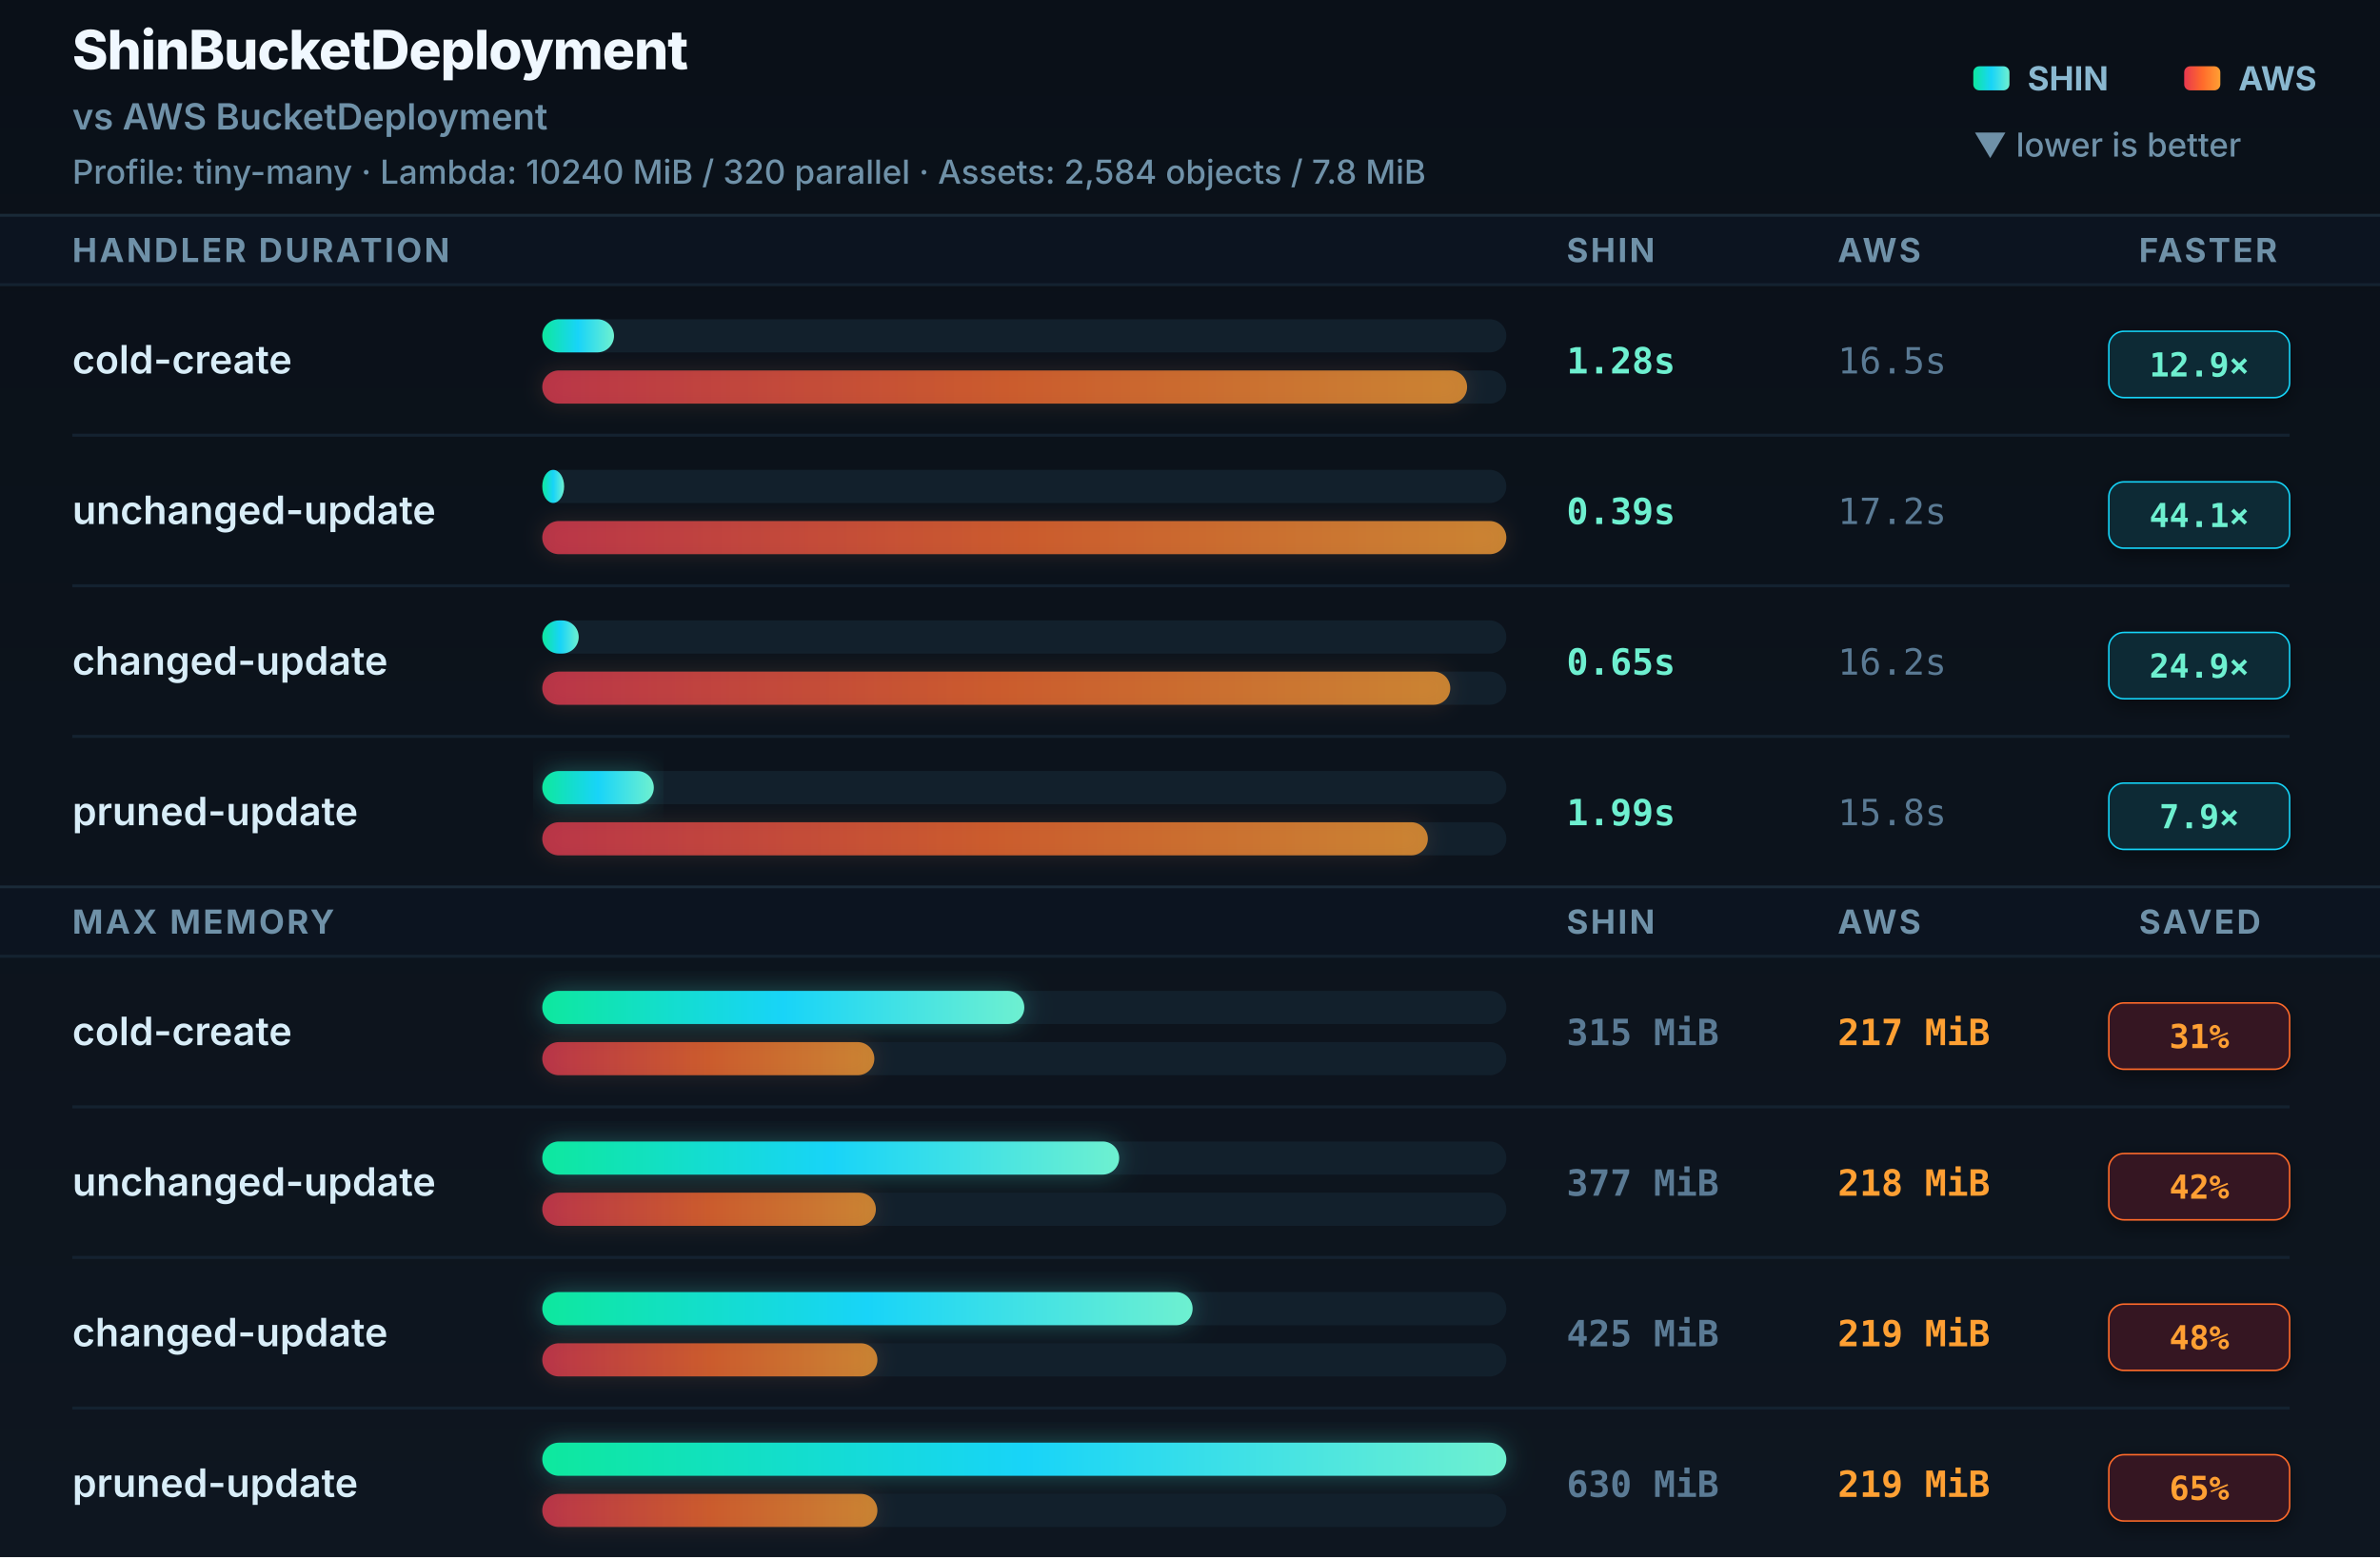
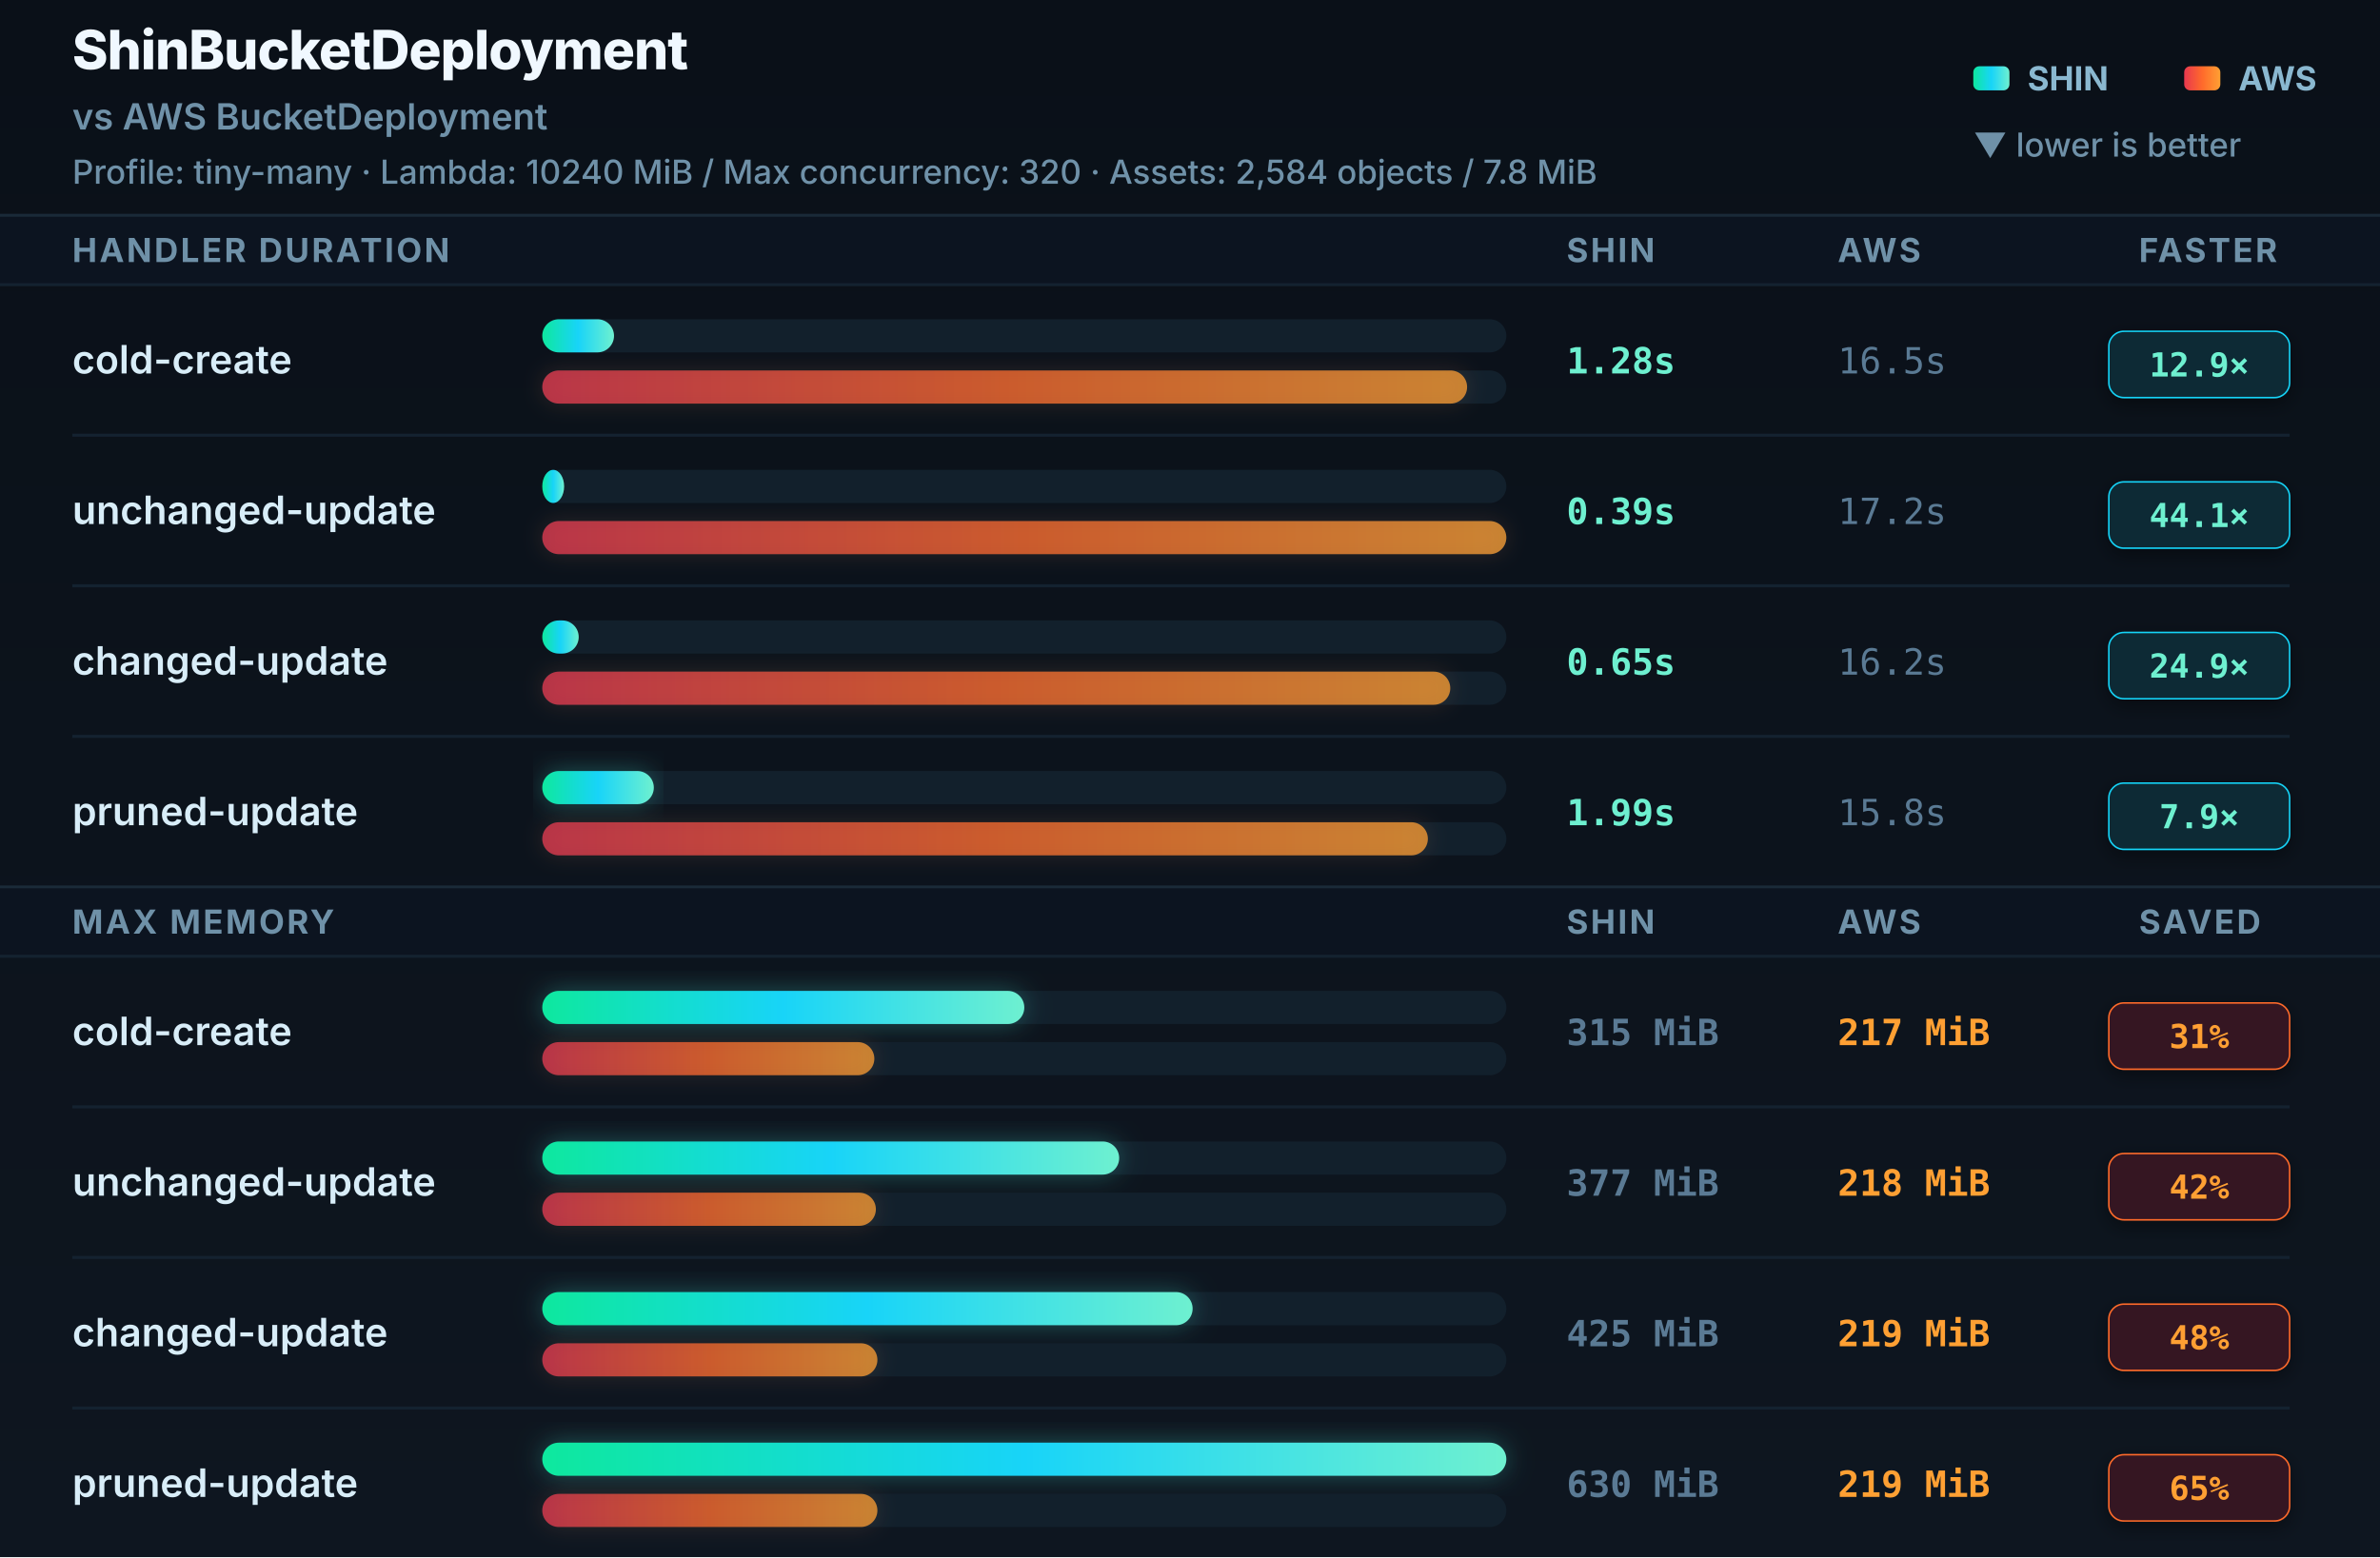
<svg xmlns="http://www.w3.org/2000/svg" width="790" height="517" viewBox="0 0 790 517" role="img" aria-labelledby="title desc">
  <defs>
    <linearGradient id="shin" x1="0" y1="0" x2="1" y2="0">
      <stop offset="0" stop-color="#0ee89e" />
      <stop offset="0.5" stop-color="#18d4f8" />
      <stop offset="1" stop-color="#6ef0d0" />
    </linearGradient>
    <linearGradient id="aws" x1="0" y1="0" x2="1" y2="0">
      <stop offset="0" stop-color="#e8384f" />
      <stop offset="0.5" stop-color="#ff6a2b" />
      <stop offset="1" stop-color="#ffa033" />
    </linearGradient>
    <linearGradient id="bgGrad" x1="0" y1="0" x2="0" y2="1">
      <stop offset="0" stop-color="#0a1018" />
      <stop offset="1" stop-color="#0e1620" />
    </linearGradient>
    <filter id="gS" x="-8%" y="-60%" width="116%" height="220%">
      <feGaussianBlur in="SourceGraphic" stdDeviation="4" />
      <feColorMatrix type="matrix" values="0 0 0 0 0.06 0 0 0 0 0.85 0 0 0 0 0.7 0 0 0 0.6 0" />
    </filter>
    <filter id="gA" x="-8%" y="-60%" width="116%" height="220%">
      <feGaussianBlur in="SourceGraphic" stdDeviation="3.5" />
      <feColorMatrix type="matrix" values="0 0 0 0 0.95 0 0 0 0 0.35 0 0 0 0 0.15 0 0 0 0.4 0" />
    </filter>
    <filter id="badgeShadow" x="-20%" y="-30%" width="140%" height="160%">
      <feDropShadow dx="0" dy="2" stdDeviation="3" flood-color="#000" flood-opacity="0.4" />
    </filter>
  </defs>
  <rect width="790" height="517" fill="url(#bgGrad)" />
  <text x="24" y="23" font-family="Inter, -apple-system, sans-serif" font-size="18" font-weight="800" fill="#f0f8ff" letter-spacing="-0.3">ShinBucketDeployment</text>
  <text x="24" y="43" font-family="Inter, -apple-system, sans-serif" font-size="12" font-weight="600" fill="#6f91a8">vs AWS BucketDeployment</text>
-   <text x="24" y="61" font-family="Inter, -apple-system, sans-serif" font-size="11" font-weight="500" fill="#6f91a8">Profile: tiny-many · Lambda: 10240 MiB / 320 parallel · Assets: 2,584 objects / 7.8 MiB</text>
+   <text x="24" y="61" font-family="Inter, -apple-system, sans-serif" font-size="11" font-weight="500" fill="#6f91a8">Profile: tiny-many · Lambda: 10240 MiB / Max concurrency: 320 · Assets: 2,584 objects / 7.8 MiB</text>
  <rect x="655" y="22" width="12" height="8" rx="2" fill="url(#shin)" />
  <text x="673" y="30" font-family="Inter, -apple-system, sans-serif" font-size="11" font-weight="700" fill="#8ab8d0">SHIN</text>
  <rect x="725" y="22" width="12" height="8" rx="2" fill="url(#aws)" />
  <text x="743" y="30" font-family="Inter, -apple-system, sans-serif" font-size="11" font-weight="700" fill="#8ab8d0">AWS</text>
  <text x="655" y="52" font-family="Inter, -apple-system, sans-serif" font-size="11" font-weight="500" fill="#6f91a8">▼ lower is better</text>
  <rect x="0" y="71" width="790" height="1" fill="#1a2a38" />
  <rect y="72" width="790" height="22" fill="#0c1420" />
  <text x="24" y="87" font-family="Inter, -apple-system, sans-serif" font-size="11" font-weight="700" fill="#6f91a8" letter-spacing="0.8">HANDLER DURATION</text>
  <text x="520" y="87" font-family="Inter, -apple-system, sans-serif" font-size="11" font-weight="700" fill="#6f91a8" letter-spacing="0.8">SHIN</text>
  <text x="610" y="87" font-family="Inter, -apple-system, sans-serif" font-size="11" font-weight="700" fill="#6f91a8" letter-spacing="0.8">AWS</text>
  <text x="710" y="87" font-family="Inter, -apple-system, sans-serif" font-size="11" font-weight="700" fill="#6f91a8" letter-spacing="0.8">FASTER</text>
  <rect x="0" y="94" width="790" height="1" fill="#142230" />
  <text x="24" y="124" font-family="Inter, -apple-system, sans-serif" font-size="13" font-weight="600" fill="#d8edf8">cold-create</text>
  <rect x="180" y="106" width="320" height="11" rx="5.5" fill="#12202c" />
  <rect x="180" y="106" width="23.814" height="11" rx="5.5" fill="url(#shin)" />
  <rect x="180" y="123" width="320" height="11" rx="5.5" fill="#12202c" />
  <rect x="180" y="123" width="306.977" height="11" rx="5.5" fill="url(#aws)" filter="url(#gA)" opacity="0.35" />
  <rect x="180" y="123" width="306.977" height="11" rx="5.5" fill="url(#aws)" opacity="0.75" />
  <text x="520" y="124" font-family="JetBrains Mono, monospace" font-size="12" font-weight="700" fill="#6ef0d0">1.28s</text>
  <text x="610" y="124" font-family="JetBrains Mono, monospace" font-size="12" font-weight="400" fill="#5a7a94">16.5s</text>
  <rect x="700" y="110" width="60" height="22" rx="5" fill="#082b35" stroke="#18d4f8" stroke-width="0.5" filter="url(#badgeShadow)" />
  <text x="730" y="125" text-anchor="middle" font-family="JetBrains Mono, monospace" font-size="11" font-weight="800" fill="#6ef0d0">12.9×</text>
  <rect x="24" y="144" width="736" height="1" fill="#142230" />
  <text x="24" y="174" font-family="Inter, -apple-system, sans-serif" font-size="13" font-weight="600" fill="#d8edf8">unchanged-update</text>
  <rect x="180" y="156" width="320" height="11" rx="5.5" fill="#12202c" />
  <rect x="180" y="156" width="7.256" height="11" rx="5.5" fill="url(#shin)" />
  <rect x="180" y="173" width="320" height="11" rx="5.5" fill="#12202c" />
  <rect x="180" y="173" width="320" height="11" rx="5.5" fill="url(#aws)" filter="url(#gA)" opacity="0.35" />
  <rect x="180" y="173" width="320" height="11" rx="5.5" fill="url(#aws)" opacity="0.75" />
  <text x="520" y="174" font-family="JetBrains Mono, monospace" font-size="12" font-weight="700" fill="#6ef0d0">0.39s</text>
  <text x="610" y="174" font-family="JetBrains Mono, monospace" font-size="12" font-weight="400" fill="#5a7a94">17.2s</text>
  <rect x="700" y="160" width="60" height="22" rx="5" fill="#082b35" stroke="#18d4f8" stroke-width="0.5" filter="url(#badgeShadow)" />
  <text x="730" y="175" text-anchor="middle" font-family="JetBrains Mono, monospace" font-size="11" font-weight="800" fill="#6ef0d0">44.1×</text>
  <rect x="24" y="194" width="736" height="1" fill="#142230" />
  <text x="24" y="224" font-family="Inter, -apple-system, sans-serif" font-size="13" font-weight="600" fill="#d8edf8">changed-update</text>
  <rect x="180" y="206" width="320" height="11" rx="5.5" fill="#12202c" />
  <rect x="180" y="206" width="12.093" height="11" rx="5.5" fill="url(#shin)" />
  <rect x="180" y="223" width="320" height="11" rx="5.5" fill="#12202c" />
  <rect x="180" y="223" width="301.395" height="11" rx="5.5" fill="url(#aws)" filter="url(#gA)" opacity="0.35" />
  <rect x="180" y="223" width="301.395" height="11" rx="5.5" fill="url(#aws)" opacity="0.75" />
  <text x="520" y="224" font-family="JetBrains Mono, monospace" font-size="12" font-weight="700" fill="#6ef0d0">0.65s</text>
  <text x="610" y="224" font-family="JetBrains Mono, monospace" font-size="12" font-weight="400" fill="#5a7a94">16.2s</text>
  <rect x="700" y="210" width="60" height="22" rx="5" fill="#082b35" stroke="#18d4f8" stroke-width="0.5" filter="url(#badgeShadow)" />
  <text x="730" y="225" text-anchor="middle" font-family="JetBrains Mono, monospace" font-size="11" font-weight="800" fill="#6ef0d0">24.9×</text>
  <rect x="24" y="244" width="736" height="1" fill="#142230" />
  <text x="24" y="274" font-family="Inter, -apple-system, sans-serif" font-size="13" font-weight="600" fill="#d8edf8">pruned-update</text>
  <rect x="180" y="256" width="320" height="11" rx="5.5" fill="#12202c" />
  <rect x="180" y="256" width="37.023" height="11" rx="5.5" fill="url(#shin)" filter="url(#gS)" opacity="0.5" />
  <rect x="180" y="256" width="37.023" height="11" rx="5.5" fill="url(#shin)" />
  <rect x="180" y="273" width="320" height="11" rx="5.5" fill="#12202c" />
  <rect x="180" y="273" width="293.953" height="11" rx="5.5" fill="url(#aws)" filter="url(#gA)" opacity="0.35" />
  <rect x="180" y="273" width="293.953" height="11" rx="5.5" fill="url(#aws)" opacity="0.75" />
  <text x="520" y="274" font-family="JetBrains Mono, monospace" font-size="12" font-weight="700" fill="#6ef0d0">1.99s</text>
  <text x="610" y="274" font-family="JetBrains Mono, monospace" font-size="12" font-weight="400" fill="#5a7a94">15.8s</text>
  <rect x="700" y="260" width="60" height="22" rx="5" fill="#082b35" stroke="#18d4f8" stroke-width="0.5" filter="url(#badgeShadow)" />
  <text x="730" y="275" text-anchor="middle" font-family="JetBrains Mono, monospace" font-size="11" font-weight="800" fill="#6ef0d0">7.9×</text>
  <rect x="0" y="294" width="790" height="1" fill="#1a2a38" />
  <rect y="295" width="790" height="22" fill="#0c1420" />
  <text x="24" y="310" font-family="Inter, -apple-system, sans-serif" font-size="11" font-weight="700" fill="#6f91a8" letter-spacing="0.8">MAX MEMORY</text>
  <text x="520" y="310" font-family="Inter, -apple-system, sans-serif" font-size="11" font-weight="700" fill="#6f91a8" letter-spacing="0.8">SHIN</text>
  <text x="610" y="310" font-family="Inter, -apple-system, sans-serif" font-size="11" font-weight="700" fill="#6f91a8" letter-spacing="0.8">AWS</text>
  <text x="710" y="310" font-family="Inter, -apple-system, sans-serif" font-size="11" font-weight="700" fill="#6f91a8" letter-spacing="0.8">SAVED</text>
  <rect x="0" y="317" width="790" height="1" fill="#142230" />
  <text x="24" y="347" font-family="Inter, -apple-system, sans-serif" font-size="13" font-weight="600" fill="#d8edf8">cold-create</text>
  <rect x="180" y="329" width="320" height="11" rx="5.5" fill="#12202c" />
  <rect x="180" y="329" width="160" height="11" rx="5.5" fill="url(#shin)" filter="url(#gS)" opacity="0.5" />
  <rect x="180" y="329" width="160" height="11" rx="5.5" fill="url(#shin)" />
  <rect x="180" y="346" width="320" height="11" rx="5.5" fill="#12202c" />
  <rect x="180" y="346" width="110.222" height="11" rx="5.5" fill="url(#aws)" filter="url(#gA)" opacity="0.35" />
  <rect x="180" y="346" width="110.222" height="11" rx="5.5" fill="url(#aws)" opacity="0.75" />
  <text x="520" y="347" font-family="JetBrains Mono, monospace" font-size="12" font-weight="700" fill="#5a7a94">315 MiB</text>
  <text x="610" y="347" font-family="JetBrains Mono, monospace" font-size="12" font-weight="700" fill="#ffa033">217 MiB</text>
  <rect x="700" y="333" width="60" height="22" rx="5" fill="#341821" stroke="#ff6a2b" stroke-width="0.5" filter="url(#badgeShadow)" />
  <text x="730" y="348" text-anchor="middle" font-family="JetBrains Mono, monospace" font-size="11" font-weight="800" fill="#ffa033">31%</text>
  <rect x="24" y="367" width="736" height="1" fill="#142230" />
  <text x="24" y="397" font-family="Inter, -apple-system, sans-serif" font-size="13" font-weight="600" fill="#d8edf8">unchanged-update</text>
  <rect x="180" y="379" width="320" height="11" rx="5.5" fill="#12202c" />
  <rect x="180" y="379" width="191.492" height="11" rx="5.5" fill="url(#shin)" filter="url(#gS)" opacity="0.5" />
  <rect x="180" y="379" width="191.492" height="11" rx="5.5" fill="url(#shin)" />
  <rect x="180" y="396" width="320" height="11" rx="5.5" fill="#12202c" />
  <rect x="180" y="396" width="110.73" height="11" rx="5.5" fill="url(#aws)" filter="url(#gA)" opacity="0.35" />
  <rect x="180" y="396" width="110.73" height="11" rx="5.5" fill="url(#aws)" opacity="0.75" />
  <text x="520" y="397" font-family="JetBrains Mono, monospace" font-size="12" font-weight="700" fill="#5a7a94">377 MiB</text>
  <text x="610" y="397" font-family="JetBrains Mono, monospace" font-size="12" font-weight="700" fill="#ffa033">218 MiB</text>
  <rect x="700" y="383" width="60" height="22" rx="5" fill="#341821" stroke="#ff6a2b" stroke-width="0.5" filter="url(#badgeShadow)" />
  <text x="730" y="398" text-anchor="middle" font-family="JetBrains Mono, monospace" font-size="11" font-weight="800" fill="#ffa033">42%</text>
  <rect x="24" y="417" width="736" height="1" fill="#142230" />
  <text x="24" y="447" font-family="Inter, -apple-system, sans-serif" font-size="13" font-weight="600" fill="#d8edf8">changed-update</text>
  <rect x="180" y="429" width="320" height="11" rx="5.5" fill="#12202c" />
  <rect x="180" y="429" width="215.873" height="11" rx="5.5" fill="url(#shin)" filter="url(#gS)" opacity="0.5" />
  <rect x="180" y="429" width="215.873" height="11" rx="5.5" fill="url(#shin)" />
  <rect x="180" y="446" width="320" height="11" rx="5.5" fill="#12202c" />
  <rect x="180" y="446" width="111.238" height="11" rx="5.5" fill="url(#aws)" filter="url(#gA)" opacity="0.35" />
  <rect x="180" y="446" width="111.238" height="11" rx="5.5" fill="url(#aws)" opacity="0.75" />
  <text x="520" y="447" font-family="JetBrains Mono, monospace" font-size="12" font-weight="700" fill="#5a7a94">425 MiB</text>
  <text x="610" y="447" font-family="JetBrains Mono, monospace" font-size="12" font-weight="700" fill="#ffa033">219 MiB</text>
  <rect x="700" y="433" width="60" height="22" rx="5" fill="#341821" stroke="#ff6a2b" stroke-width="0.5" filter="url(#badgeShadow)" />
  <text x="730" y="448" text-anchor="middle" font-family="JetBrains Mono, monospace" font-size="11" font-weight="800" fill="#ffa033">48%</text>
  <rect x="24" y="467" width="736" height="1" fill="#142230" />
  <text x="24" y="497" font-family="Inter, -apple-system, sans-serif" font-size="13" font-weight="600" fill="#d8edf8">pruned-update</text>
  <rect x="180" y="479" width="320" height="11" rx="5.5" fill="#12202c" />
  <rect x="180" y="479" width="320" height="11" rx="5.5" fill="url(#shin)" filter="url(#gS)" opacity="0.5" />
  <rect x="180" y="479" width="320" height="11" rx="5.5" fill="url(#shin)" />
  <rect x="180" y="496" width="320" height="11" rx="5.5" fill="#12202c" />
  <rect x="180" y="496" width="111.238" height="11" rx="5.5" fill="url(#aws)" filter="url(#gA)" opacity="0.35" />
  <rect x="180" y="496" width="111.238" height="11" rx="5.5" fill="url(#aws)" opacity="0.75" />
  <text x="520" y="497" font-family="JetBrains Mono, monospace" font-size="12" font-weight="700" fill="#5a7a94">630 MiB</text>
  <text x="610" y="497" font-family="JetBrains Mono, monospace" font-size="12" font-weight="700" fill="#ffa033">219 MiB</text>
  <rect x="700" y="483" width="60" height="22" rx="5" fill="#341821" stroke="#ff6a2b" stroke-width="0.5" filter="url(#badgeShadow)" />
  <text x="730" y="498" text-anchor="middle" font-family="JetBrains Mono, monospace" font-size="11" font-weight="800" fill="#ffa033">65%</text>
</svg>
